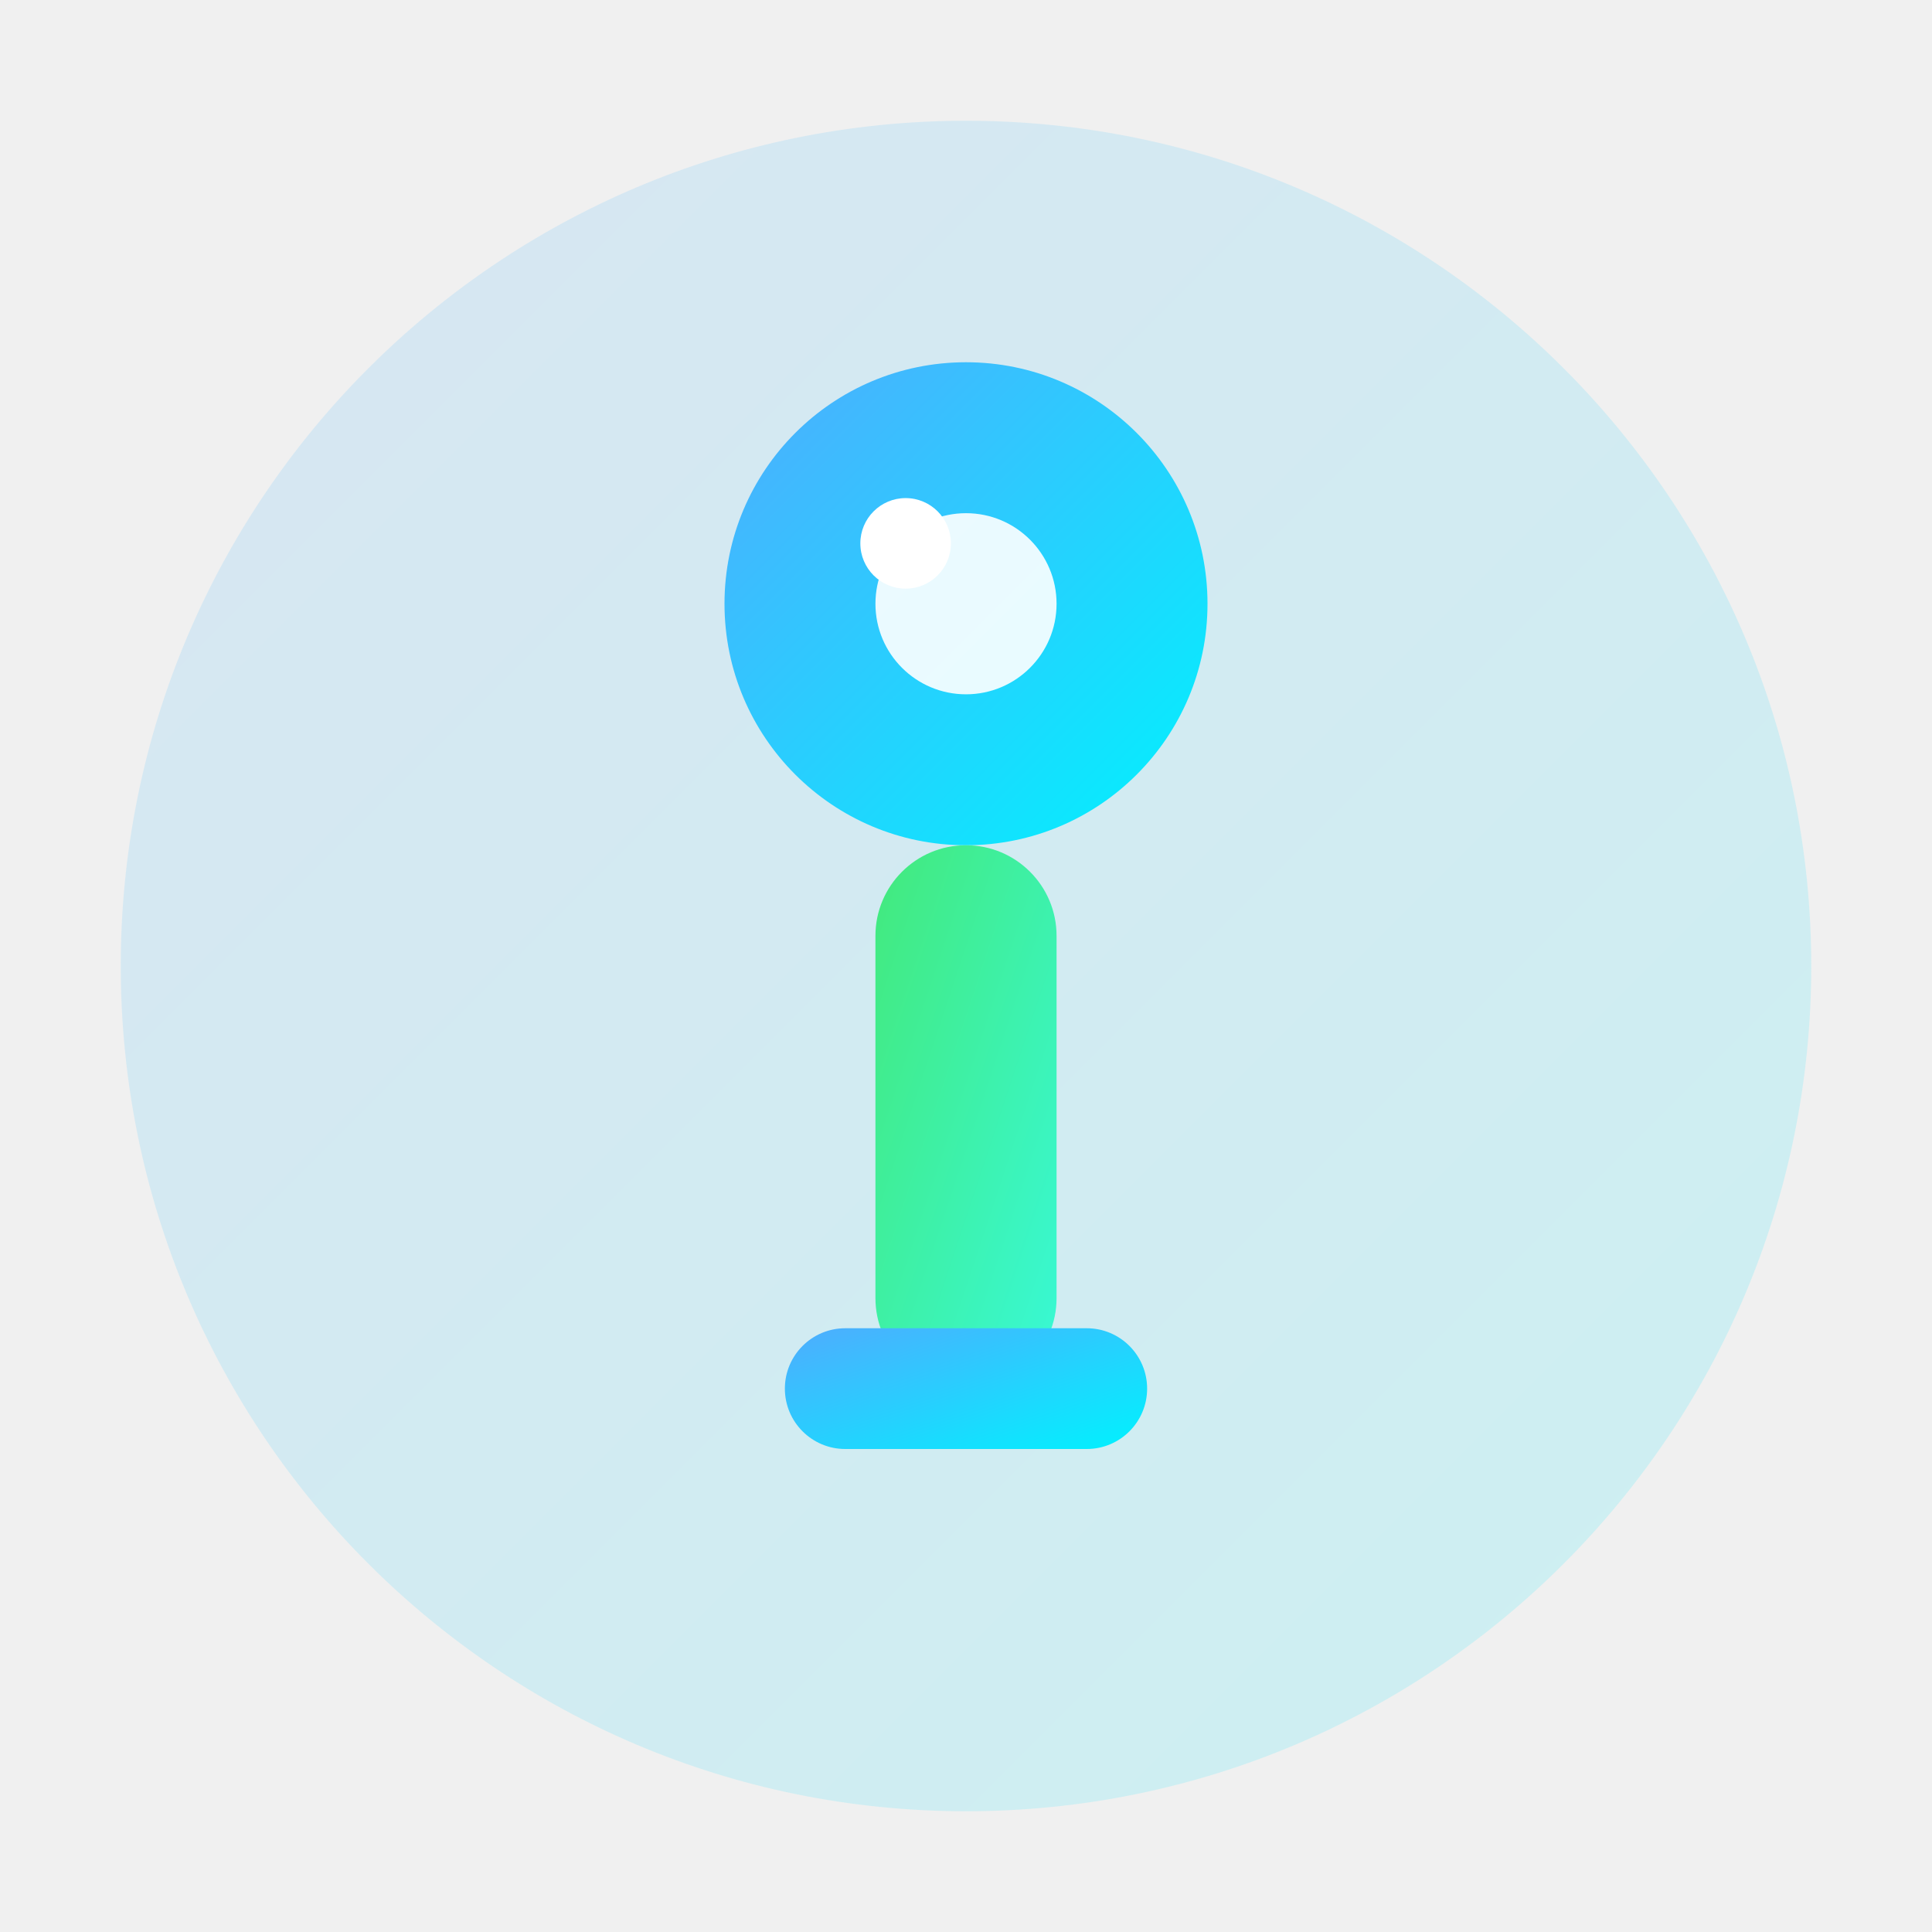
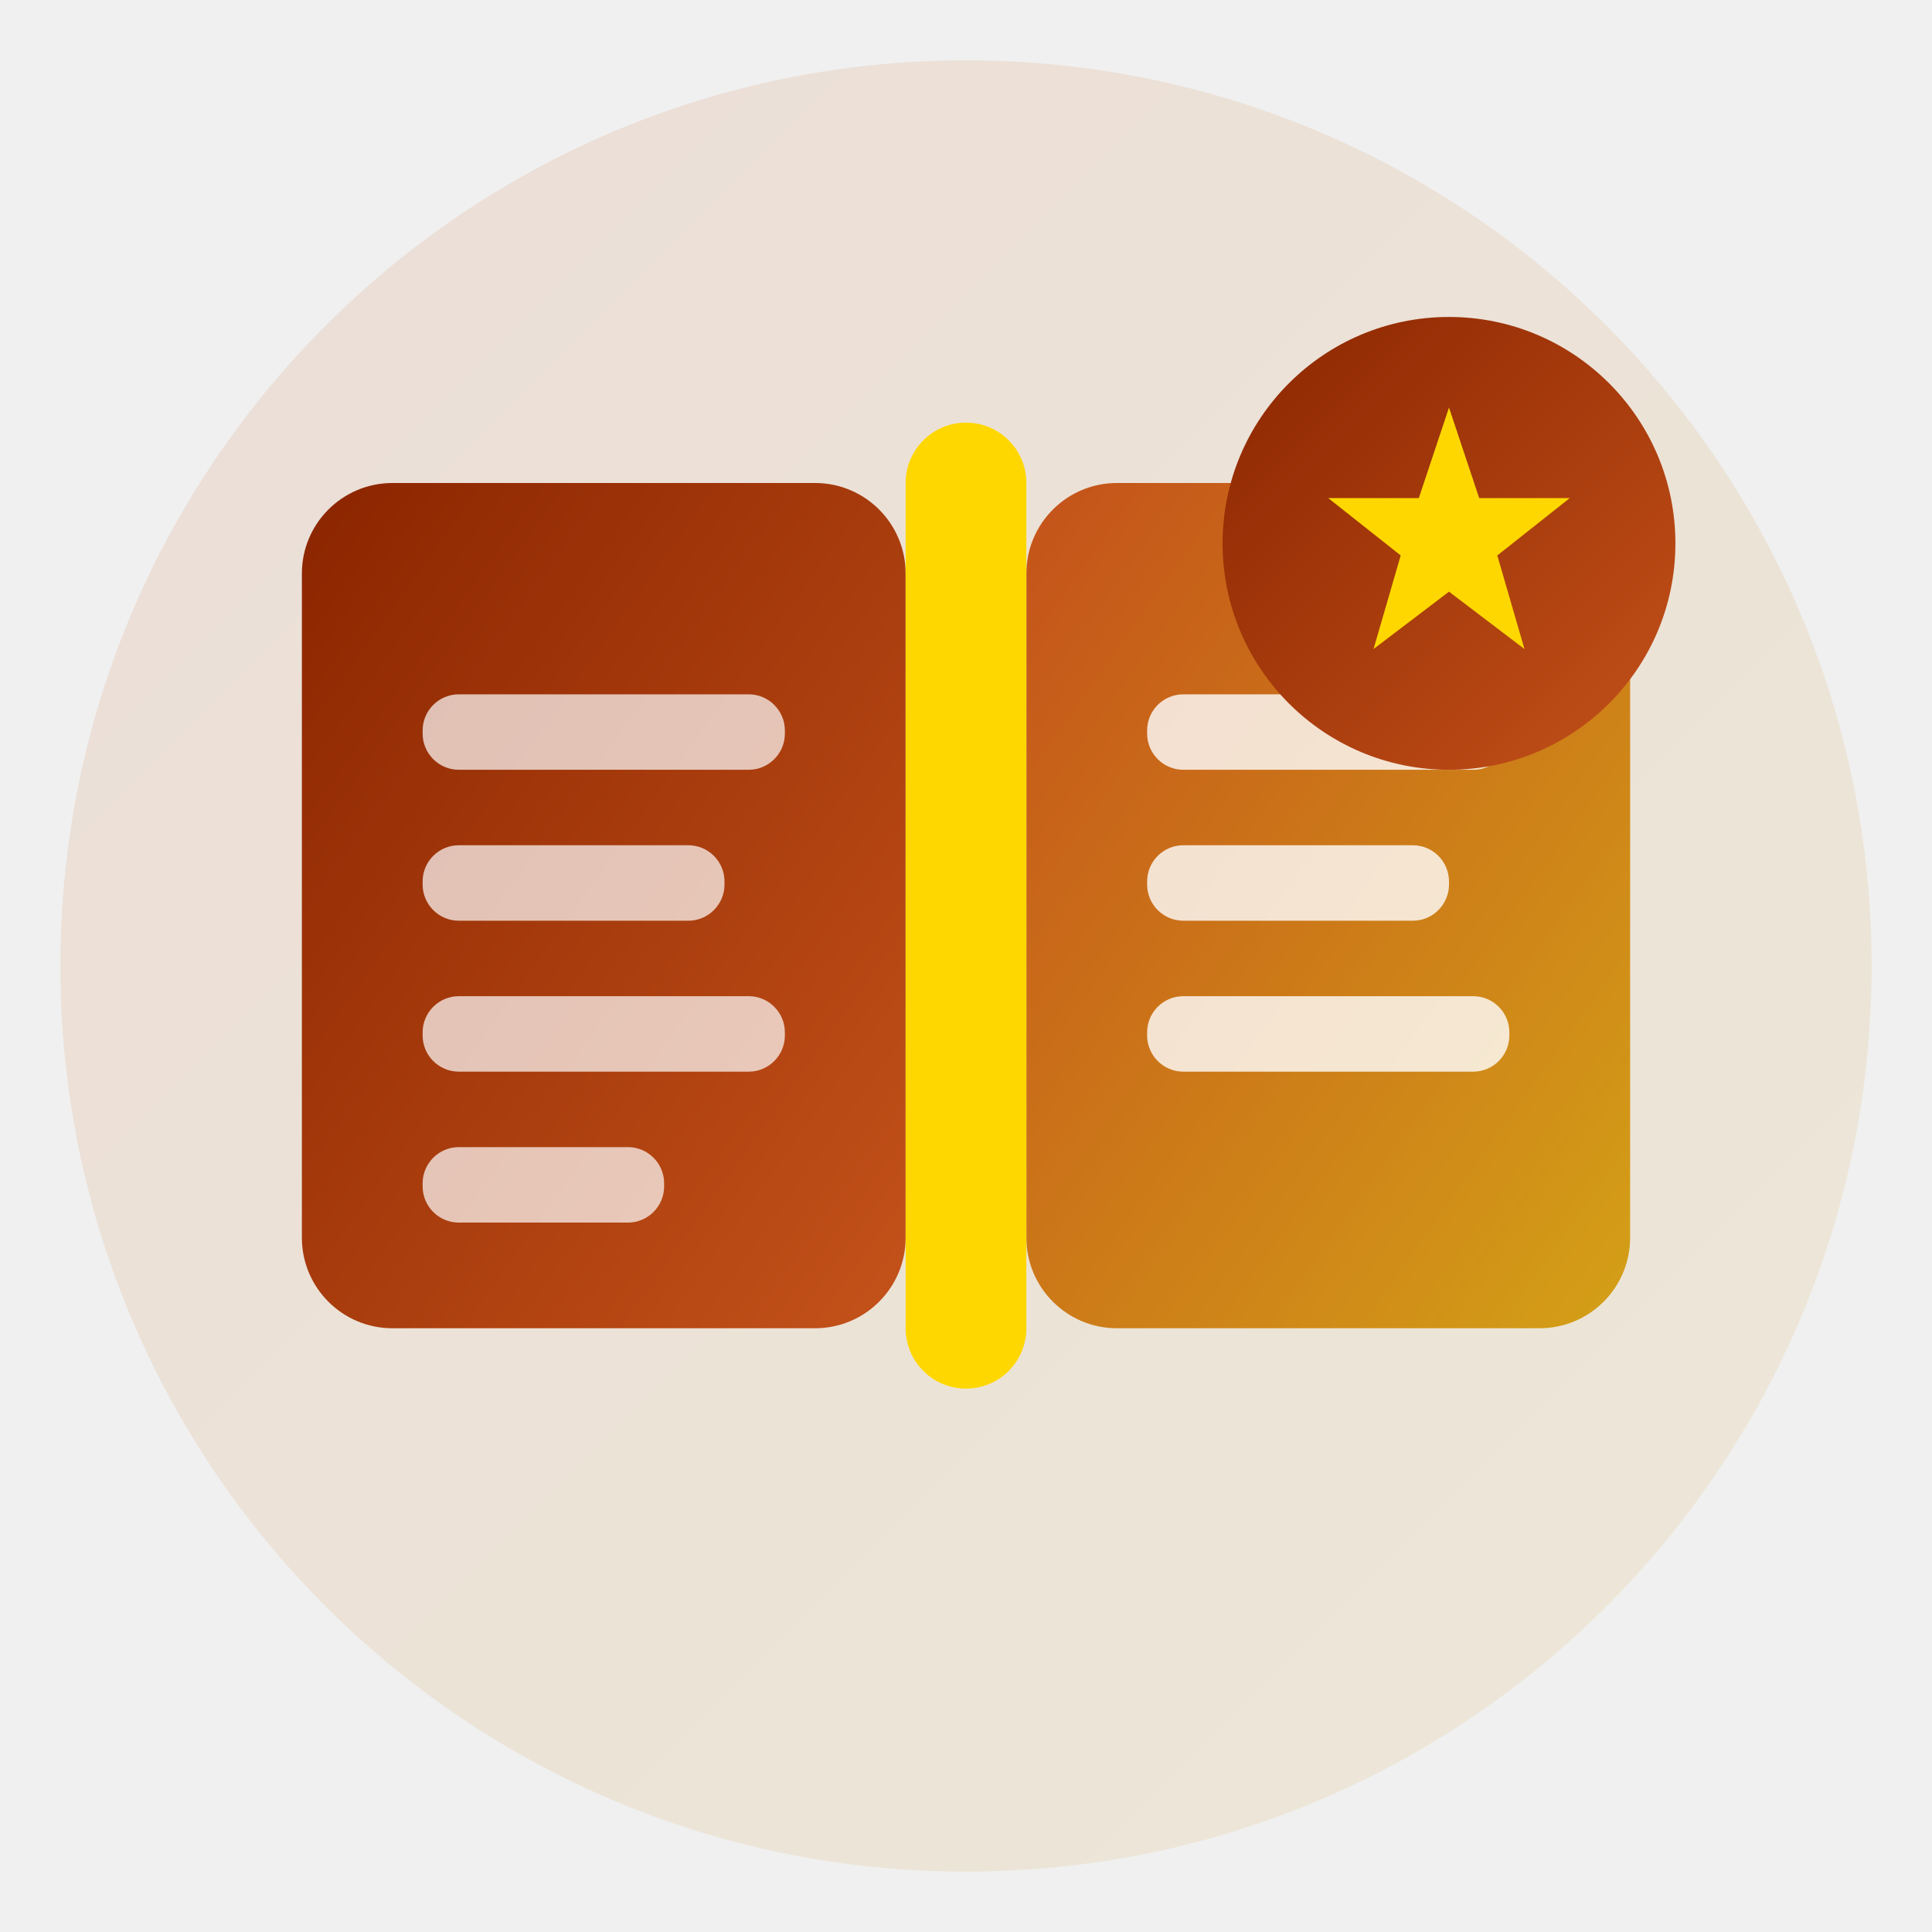
<svg xmlns="http://www.w3.org/2000/svg" viewBox="0 0 64 64">
  <defs>
-     <linearGradient id="ig1" x1="0%" y1="0%" x2="100%" y2="100%">
-       <stop offset="0%" style="stop-color:#4FACFE" />
-       <stop offset="100%" style="stop-color:#00F2FE" />
+     <linearGradient id="a1" x1="0%" y1="0%" x2="100%" y2="100%">
+       <stop offset="0%" style="stop-color:#C4521A" />
+       <stop offset="100%" style="stop-color:#D4A017" />
    </linearGradient>
-     <linearGradient id="ig2" x1="0%" y1="0%" x2="100%" y2="100%">
-       <stop offset="0%" style="stop-color:#43E97B" />
-       <stop offset="100%" style="stop-color:#38F9D7" />
+     <linearGradient id="a2" x1="0%" y1="0%" x2="100%" y2="100%">
+       <stop offset="0%" style="stop-color:#8B2500" />
+       <stop offset="100%" style="stop-color:#C4521A" />
    </linearGradient>
  </defs>
-   <circle cx="32" cy="32" r="28" fill="url(#ig1)" opacity="0.15" />
-   <circle cx="32" cy="20" r="8" fill="url(#ig1)" />
-   <rect x="29" y="28" width="6" height="18" rx="3" fill="url(#ig2)" />
-   <rect x="26" y="44" width="12" height="4" rx="2" fill="url(#ig1)" />
-   <circle cx="32" cy="20" r="3" fill="white" opacity="0.9" />
-   <circle cx="30" cy="18" r="1.5" fill="white" />
+   <circle cx="32" cy="32" r="30" fill="url(#a1)" opacity="0.12" />
+   <rect x="10" y="16" width="20" height="28" rx="3" fill="url(#a2)" />
+   <rect x="34" y="16" width="20" height="28" rx="3" fill="url(#a1)" />
+   <rect x="30" y="14" width="4" height="32" rx="2" fill="#FFD700" />
+   <rect x="14" y="23" width="12" height="2.5" rx="1.2" fill="rgba(255,255,255,0.7)" />
+   <rect x="14" y="28" width="10" height="2.5" rx="1.2" fill="rgba(255,255,255,0.7)" />
+   <rect x="14" y="33" width="12" height="2.5" rx="1.2" fill="rgba(255,255,255,0.7)" />
+   <rect x="14" y="38" width="8" height="2.5" rx="1.2" fill="rgba(255,255,255,0.7)" />
+   <rect x="38" y="23" width="12" height="2.5" rx="1.2" fill="rgba(255,255,255,0.8)" />
+   <rect x="38" y="28" width="10" height="2.5" rx="1.2" fill="rgba(255,255,255,0.8)" />
+   <rect x="38" y="33" width="12" height="2.5" rx="1.2" fill="rgba(255,255,255,0.8)" />
+   <circle cx="48" cy="18" r="7.5" fill="url(#a2)" />
+   <path d="M48 13.5 L49 16.5 L52 16.5 L49.6 18.4 L50.5 21.5 L48 19.6 L45.5 21.5 L46.4 18.4 L44 16.5 L47 16.5 Z" fill="#FFD700" />
</svg>
